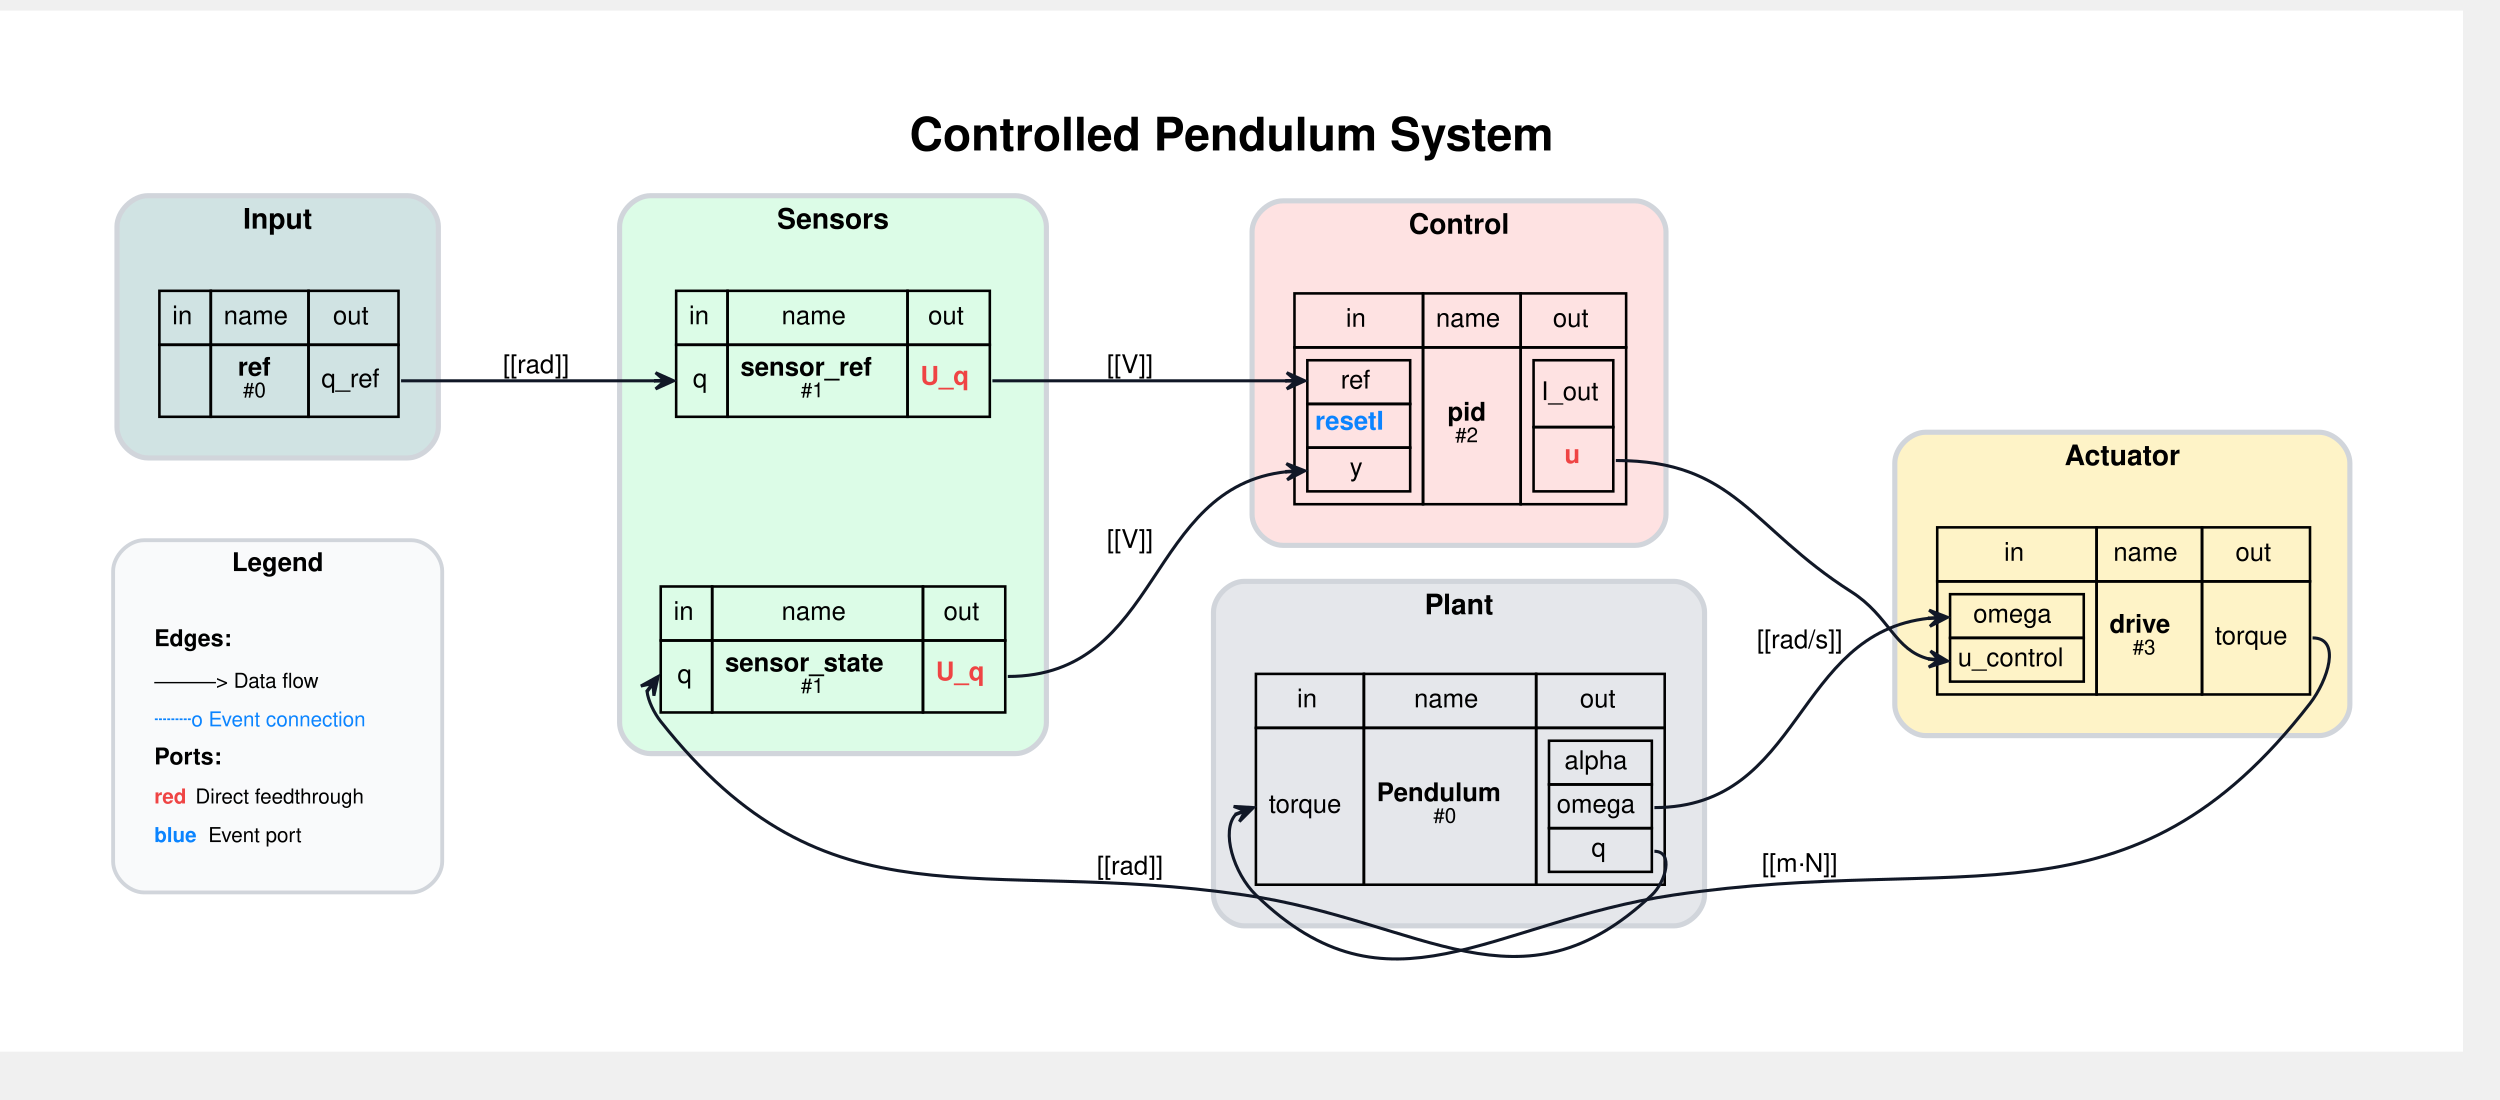
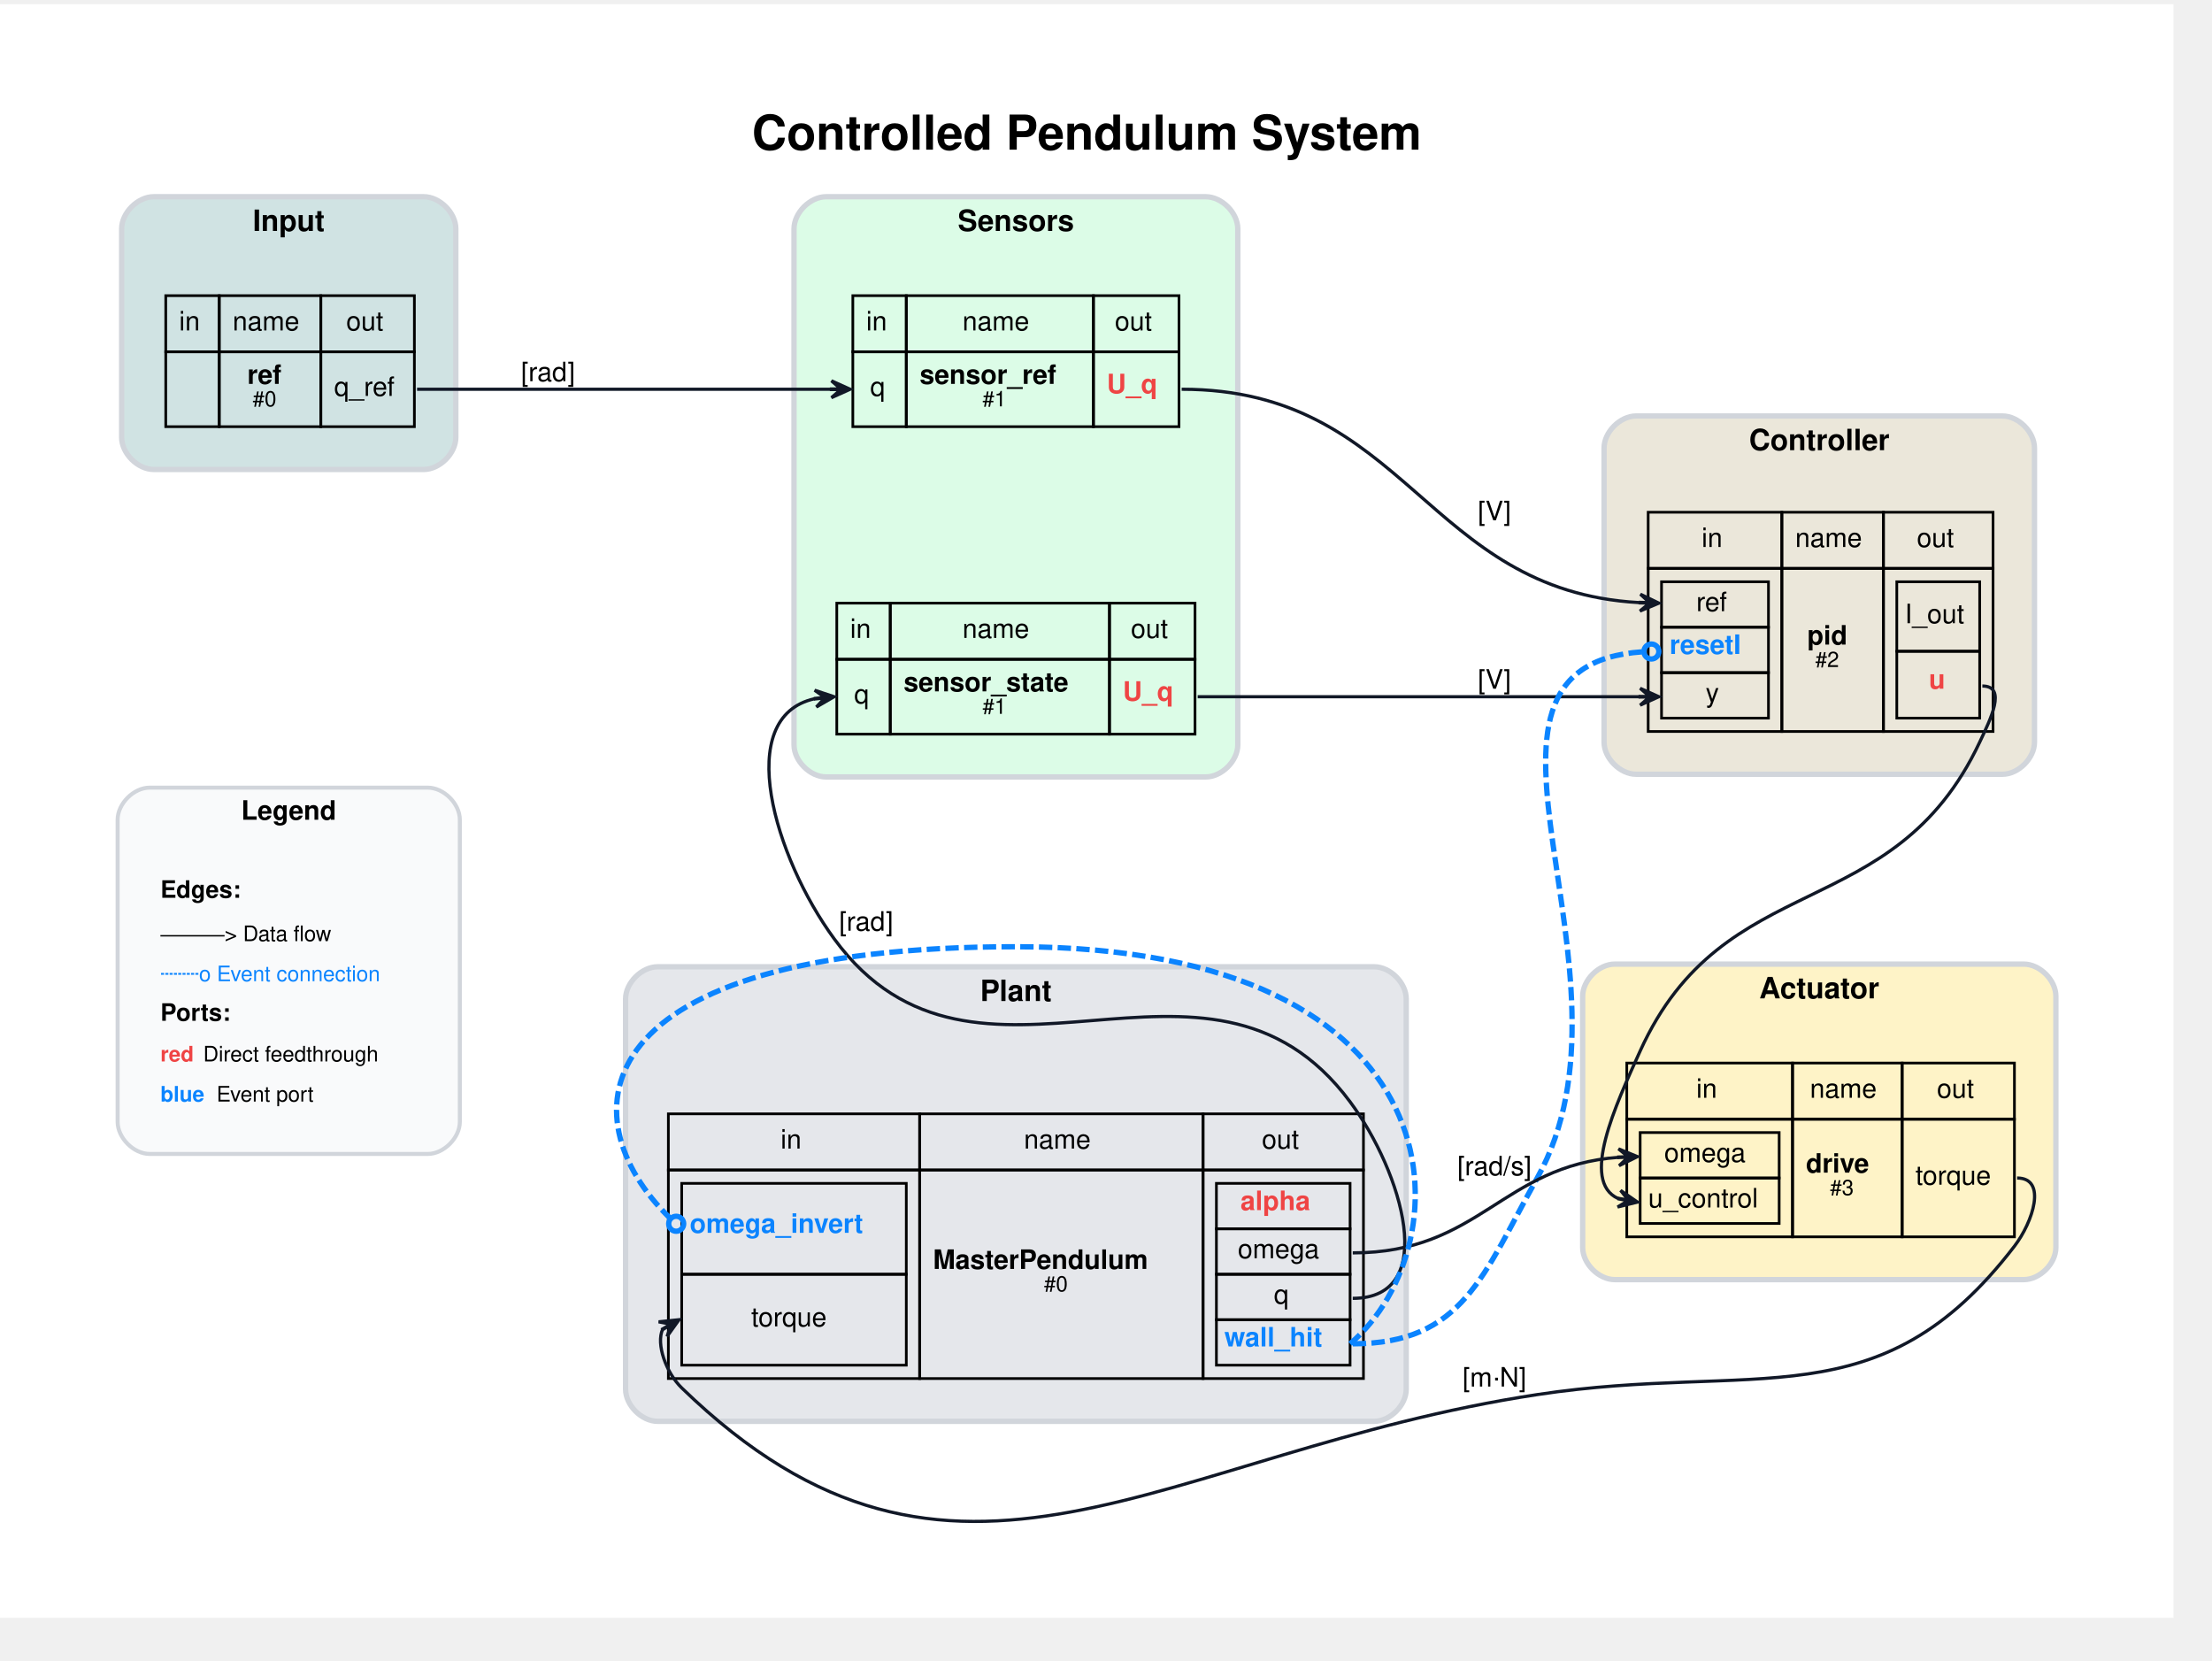
- <svg xmlns="http://www.w3.org/2000/svg" width="987pt" height="434pt" viewBox="14.40 14.40 972.40 419.34">
-   <g id="graph0" class="graph" transform="scale(1 1) rotate(0) translate(50.4 383.34)">
-     <polygon fill="white" stroke="transparent" points="-36,36 -36,-368.94 922,-368.94 922,36 -36,36" />
-     <text text-anchor="middle" x="443" y="-314.54" font-family="Helvetica,sans-Serif" font-weight="bold" font-size="18.00">Controlled Pendulum System</text>
+ <svg xmlns="http://www.w3.org/2000/svg" width="842pt" height="632pt" viewBox="14.40 14.40 827.40 617.89">
+   <g id="graph0" class="graph" transform="scale(1 1) rotate(0) translate(50.4 581.89)">
+     <polygon fill="white" stroke="transparent" points="-36,36 -36,-567.49 777,-567.49 777,36 -36,36" />
+     <text text-anchor="middle" x="370.5" y="-513.09" font-family="Helvetica,sans-Serif" font-weight="bold" font-size="18.00">Controlled Pendulum System</text>
    <g id="clust1" class="cluster">
-       <path fill="#f9fafb" stroke="#d1d5db" stroke-width="1.5" d="M20,-25.94C20,-25.94 124,-25.94 124,-25.94 130,-25.94 136,-31.94 136,-37.94 136,-37.94 136,-150.94 136,-150.94 136,-156.94 130,-162.94 124,-162.94 124,-162.94 20,-162.94 20,-162.94 14,-162.94 8,-156.94 8,-150.94 8,-150.94 8,-37.94 8,-37.94 8,-31.94 14,-25.94 20,-25.94" />
-       <text text-anchor="middle" x="72" y="-150.94" font-family="Helvetica,sans-Serif" font-weight="bold" font-size="10.00">Legend</text>
+       <path fill="#f9fafb" stroke="#d1d5db" stroke-width="1.5" d="M20,-137.49C20,-137.49 124,-137.49 124,-137.49 130,-137.49 136,-143.49 136,-149.49 136,-149.49 136,-262.49 136,-262.49 136,-268.49 130,-274.49 124,-274.49 124,-274.49 20,-274.49 20,-274.49 14,-274.49 8,-268.49 8,-262.49 8,-262.49 8,-149.49 8,-149.49 8,-143.49 14,-137.49 20,-137.49" />
+       <text text-anchor="middle" x="72" y="-262.49" font-family="Helvetica,sans-Serif" font-weight="bold" font-size="10.00">Legend</text>
    </g>
    <g id="clust2" class="cluster">
-       <path fill="#d0e3e3" stroke="#d1d5db" stroke-width="2" d="M21.5,-194.94C21.5,-194.94 122.5,-194.94 122.5,-194.94 128.5,-194.94 134.5,-200.94 134.5,-206.94 134.5,-206.94 134.5,-284.94 134.5,-284.94 134.5,-290.94 128.5,-296.94 122.5,-296.94 122.5,-296.94 21.5,-296.94 21.5,-296.94 15.5,-296.94 9.5,-290.94 9.5,-284.94 9.5,-284.94 9.5,-206.94 9.5,-206.94 9.5,-200.94 15.5,-194.94 21.5,-194.94" />
-       <text text-anchor="middle" x="72" y="-284.14" font-family="Helvetica,sans-Serif" font-weight="bold" font-size="11.00">Input</text>
+       <path fill="#d0e3e3" stroke="#d1d5db" stroke-width="2" d="M21.5,-393.49C21.5,-393.49 122.5,-393.49 122.5,-393.49 128.5,-393.49 134.5,-399.49 134.5,-405.49 134.5,-405.49 134.5,-483.49 134.5,-483.49 134.5,-489.49 128.5,-495.49 122.5,-495.49 122.5,-495.49 21.5,-495.49 21.5,-495.49 15.5,-495.49 9.5,-489.49 9.5,-483.49 9.5,-483.49 9.5,-405.49 9.5,-405.49 9.5,-399.49 15.5,-393.49 21.5,-393.49" />
+       <text text-anchor="middle" x="72" y="-482.69" font-family="Helvetica,sans-Serif" font-weight="bold" font-size="11.00">Input</text>
    </g>
    <g id="clust3" class="cluster">
-       <path fill="#dcfce7" stroke="#d1d5db" stroke-width="2" d="M217,-79.94C217,-79.94 359,-79.94 359,-79.94 365,-79.94 371,-85.94 371,-91.94 371,-91.94 371,-284.94 371,-284.94 371,-290.94 365,-296.94 359,-296.94 359,-296.94 217,-296.94 217,-296.94 211,-296.94 205,-290.94 205,-284.94 205,-284.94 205,-91.94 205,-91.94 205,-85.94 211,-79.94 217,-79.94" />
-       <text text-anchor="middle" x="288" y="-284.14" font-family="Helvetica,sans-Serif" font-weight="bold" font-size="11.00">Sensors</text>
+       <path fill="#dcfce7" stroke="#d1d5db" stroke-width="2" d="M273,-278.49C273,-278.49 415,-278.49 415,-278.49 421,-278.49 427,-284.49 427,-290.49 427,-290.49 427,-483.49 427,-483.49 427,-489.49 421,-495.49 415,-495.49 415,-495.49 273,-495.49 273,-495.49 267,-495.49 261,-489.49 261,-483.49 261,-483.49 261,-290.49 261,-290.49 261,-284.49 267,-278.49 273,-278.49" />
+       <text text-anchor="middle" x="344" y="-482.69" font-family="Helvetica,sans-Serif" font-weight="bold" font-size="11.00">Sensors</text>
    </g>
    <g id="clust4" class="cluster">
-       <path fill="#fee2e2" stroke="#d1d5db" stroke-width="2" d="M463,-160.94C463,-160.94 600,-160.94 600,-160.94 606,-160.94 612,-166.94 612,-172.94 612,-172.94 612,-282.94 612,-282.94 612,-288.94 606,-294.94 600,-294.94 600,-294.94 463,-294.94 463,-294.94 457,-294.94 451,-288.94 451,-282.94 451,-282.94 451,-172.94 451,-172.94 451,-166.94 457,-160.94 463,-160.94" />
-       <text text-anchor="middle" x="531.5" y="-282.14" font-family="Helvetica,sans-Serif" font-weight="bold" font-size="11.00">Control</text>
+       <path fill="#ebe7da" stroke="#d1d5db" stroke-width="2" d="M576,-279.49C576,-279.49 713,-279.49 713,-279.49 719,-279.49 725,-285.49 725,-291.49 725,-291.49 725,-401.49 725,-401.49 725,-407.49 719,-413.49 713,-413.49 713,-413.49 576,-413.49 576,-413.49 570,-413.49 564,-407.49 564,-401.49 564,-401.49 564,-291.49 564,-291.49 564,-285.49 570,-279.49 576,-279.49" />
+       <text text-anchor="middle" x="644.5" y="-400.69" font-family="Helvetica,sans-Serif" font-weight="bold" font-size="11.00">Controller</text>
    </g>
    <g id="clust5" class="cluster">
-       <path fill="#fef3c7" stroke="#d1d5db" stroke-width="2" d="M713,-86.94C713,-86.94 866,-86.94 866,-86.94 872,-86.94 878,-92.94 878,-98.94 878,-98.94 878,-192.94 878,-192.94 878,-198.94 872,-204.94 866,-204.94 866,-204.94 713,-204.94 713,-204.94 707,-204.94 701,-198.94 701,-192.94 701,-192.94 701,-98.94 701,-98.94 701,-92.94 707,-86.94 713,-86.94" />
-       <text text-anchor="middle" x="789.5" y="-192.14" font-family="Helvetica,sans-Serif" font-weight="bold" font-size="11.00">Actuator</text>
+       <path fill="#fef3c7" stroke="#d1d5db" stroke-width="2" d="M568,-90.49C568,-90.49 721,-90.49 721,-90.49 727,-90.49 733,-96.49 733,-102.49 733,-102.49 733,-196.49 733,-196.49 733,-202.49 727,-208.49 721,-208.49 721,-208.49 568,-208.49 568,-208.49 562,-208.49 556,-202.49 556,-196.49 556,-196.49 556,-102.49 556,-102.49 556,-96.49 562,-90.49 568,-90.49" />
+       <text text-anchor="middle" x="644.5" y="-195.69" font-family="Helvetica,sans-Serif" font-weight="bold" font-size="11.00">Actuator</text>
    </g>
    <g id="clust6" class="cluster">
-       <path fill="#e5e7eb" stroke="#d1d5db" stroke-width="2" d="M448,-12.94C448,-12.94 615,-12.94 615,-12.94 621,-12.94 627,-18.94 627,-24.94 627,-24.94 627,-134.94 627,-134.94 627,-140.94 621,-146.94 615,-146.94 615,-146.94 448,-146.94 448,-146.94 442,-146.94 436,-140.94 436,-134.94 436,-134.94 436,-24.94 436,-24.94 436,-18.94 442,-12.94 448,-12.94" />
-       <text text-anchor="middle" x="531.5" y="-134.14" font-family="Helvetica,sans-Serif" font-weight="bold" font-size="11.00">Plant</text>
+       <path fill="#e5e7eb" stroke="#d1d5db" stroke-width="2" d="M210,-37.49C210,-37.49 478,-37.49 478,-37.49 484,-37.49 490,-43.49 490,-49.49 490,-49.49 490,-195.49 490,-195.49 490,-201.49 484,-207.49 478,-207.49 478,-207.49 210,-207.49 210,-207.49 204,-207.49 198,-201.49 198,-195.49 198,-195.49 198,-49.49 198,-49.49 198,-43.49 204,-37.49 210,-37.49" />
+       <text text-anchor="middle" x="344" y="-194.69" font-family="Helvetica,sans-Serif" font-weight="bold" font-size="11.00">Plant</text>
    </g>
    <g id="node1" class="node">
-       <text text-anchor="start" x="24" y="-121.74" font-family="Helvetica,sans-Serif" font-weight="bold" font-size="9.00">Edges:</text>
-       <text text-anchor="start" x="24" y="-105.54" font-family="Helvetica,sans-Serif" font-size="8.00">───&gt; Data flow</text>
-       <text text-anchor="start" x="24" y="-90.54" font-family="Helvetica,sans-Serif" font-size="8.00" fill="#0b84ff">┄┄┄o Event connection</text>
-       <text text-anchor="start" x="24" y="-75.74" font-family="Helvetica,sans-Serif" font-weight="bold" font-size="9.00">Ports:</text>
-       <text text-anchor="start" x="24" y="-60.54" font-family="Helvetica,sans-Serif" font-weight="bold" font-size="8.00" fill="#ef4444">red</text>
-       <text text-anchor="start" x="40" y="-60.54" font-family="Helvetica,sans-Serif" font-size="8.00"> Direct feedthrough</text>
-       <text text-anchor="start" x="24" y="-45.54" font-family="Helvetica,sans-Serif" font-weight="bold" font-size="8.00" fill="#0b84ff">blue</text>
-       <text text-anchor="start" x="45" y="-45.54" font-family="Helvetica,sans-Serif" font-size="8.00"> Event port</text>
+       <text text-anchor="start" x="24" y="-233.29" font-family="Helvetica,sans-Serif" font-weight="bold" font-size="9.00">Edges:</text>
+       <text text-anchor="start" x="24" y="-217.09" font-family="Helvetica,sans-Serif" font-size="8.00">───&gt; Data flow</text>
+       <text text-anchor="start" x="24" y="-202.09" font-family="Helvetica,sans-Serif" font-size="8.00" fill="#0b84ff">┄┄┄o Event connection</text>
+       <text text-anchor="start" x="24" y="-187.29" font-family="Helvetica,sans-Serif" font-weight="bold" font-size="9.00">Ports:</text>
+       <text text-anchor="start" x="24" y="-172.09" font-family="Helvetica,sans-Serif" font-weight="bold" font-size="8.00" fill="#ef4444">red</text>
+       <text text-anchor="start" x="40" y="-172.09" font-family="Helvetica,sans-Serif" font-size="8.00"> Direct feedthrough</text>
+       <text text-anchor="start" x="24" y="-157.09" font-family="Helvetica,sans-Serif" font-weight="bold" font-size="8.00" fill="#0b84ff">blue</text>
+       <text text-anchor="start" x="45" y="-157.09" font-family="Helvetica,sans-Serif" font-size="8.00"> Event port</text>
    </g>
    <g id="node2" class="node">
-       <polygon fill="none" stroke="black" points="26,-238.94 26,-259.94 46,-259.94 46,-238.94 26,-238.94" />
-       <text text-anchor="start" x="31" y="-246.94" font-family="Helvetica,sans-Serif" font-size="10.00">in</text>
-       <polygon fill="none" stroke="black" points="46,-238.94 46,-259.94 84,-259.94 84,-238.94 46,-238.94" />
-       <text text-anchor="start" x="51" y="-246.94" font-family="Helvetica,sans-Serif" font-size="10.00">name</text>
-       <polygon fill="none" stroke="black" points="84,-238.94 84,-259.94 119,-259.94 119,-238.94 84,-238.94" />
-       <text text-anchor="start" x="93.5" y="-246.94" font-family="Helvetica,sans-Serif" font-size="10.00">out</text>
-       <polygon fill="none" stroke="black" points="26,-210.94 26,-238.94 46,-238.94 46,-210.94 26,-210.94" />
-       <polygon fill="none" stroke="black" points="46,-210.94 46,-238.94 84,-238.94 84,-210.94 46,-210.94" />
-       <text text-anchor="start" x="56.5" y="-226.94" font-family="Helvetica,sans-Serif" font-weight="bold" font-size="10.00">ref</text>
-       <text text-anchor="start" x="58.5" y="-218.54" font-family="Helvetica,sans-Serif" font-size="8.00">#0</text>
-       <polygon fill="none" stroke="black" points="84,-210.94 84,-238.94 119,-238.94 119,-210.94 84,-210.94" />
-       <text text-anchor="start" x="89" y="-222.44" font-family="Helvetica,sans-Serif" font-size="10.00">q_ref</text>
+       <polygon fill="none" stroke="black" points="26,-437.49 26,-458.49 46,-458.49 46,-437.49 26,-437.49" />
+       <text text-anchor="start" x="31" y="-445.49" font-family="Helvetica,sans-Serif" font-size="10.00">in</text>
+       <polygon fill="none" stroke="black" points="46,-437.49 46,-458.49 84,-458.49 84,-437.49 46,-437.49" />
+       <text text-anchor="start" x="51" y="-445.49" font-family="Helvetica,sans-Serif" font-size="10.00">name</text>
+       <polygon fill="none" stroke="black" points="84,-437.49 84,-458.49 119,-458.49 119,-437.49 84,-437.49" />
+       <text text-anchor="start" x="93.5" y="-445.49" font-family="Helvetica,sans-Serif" font-size="10.00">out</text>
+       <polygon fill="none" stroke="black" points="26,-409.49 26,-437.49 46,-437.49 46,-409.49 26,-409.49" />
+       <polygon fill="none" stroke="black" points="46,-409.49 46,-437.49 84,-437.49 84,-409.49 46,-409.49" />
+       <text text-anchor="start" x="56.5" y="-425.49" font-family="Helvetica,sans-Serif" font-weight="bold" font-size="10.00">ref</text>
+       <text text-anchor="start" x="58.5" y="-417.09" font-family="Helvetica,sans-Serif" font-size="8.00">#0</text>
+       <polygon fill="none" stroke="black" points="84,-409.49 84,-437.49 119,-437.49 119,-409.49 84,-409.49" />
+       <text text-anchor="start" x="89" y="-420.99" font-family="Helvetica,sans-Serif" font-size="10.00">q_ref</text>
    </g>
    <g id="node3" class="node">
-       <polygon fill="none" stroke="black" points="227,-238.94 227,-259.94 247,-259.94 247,-238.94 227,-238.94" />
-       <text text-anchor="start" x="232" y="-246.94" font-family="Helvetica,sans-Serif" font-size="10.00">in</text>
-       <polygon fill="none" stroke="black" points="247,-238.94 247,-259.94 317,-259.94 317,-238.94 247,-238.94" />
-       <text text-anchor="start" x="268" y="-246.94" font-family="Helvetica,sans-Serif" font-size="10.00">name</text>
-       <polygon fill="none" stroke="black" points="317,-238.94 317,-259.94 349,-259.94 349,-238.94 317,-238.94" />
-       <text text-anchor="start" x="325" y="-246.94" font-family="Helvetica,sans-Serif" font-size="10.00">out</text>
-       <polygon fill="none" stroke="black" points="227,-210.94 227,-238.94 247,-238.94 247,-210.94 227,-210.94" />
-       <text text-anchor="start" x="233.5" y="-222.44" font-family="Helvetica,sans-Serif" font-size="10.00">q</text>
-       <polygon fill="none" stroke="black" points="247,-210.94 247,-238.94 317,-238.94 317,-210.94 247,-210.94" />
-       <text text-anchor="start" x="252" y="-226.94" font-family="Helvetica,sans-Serif" font-weight="bold" font-size="10.00">sensor_ref</text>
-       <text text-anchor="start" x="275.5" y="-218.54" font-family="Helvetica,sans-Serif" font-size="8.00">#1</text>
-       <polygon fill="none" stroke="black" points="317,-210.94 317,-238.94 349,-238.94 349,-210.94 317,-210.94" />
-       <text text-anchor="start" x="322" y="-223.44" font-family="Helvetica,sans-Serif" font-weight="bold" font-size="10.00" fill="#ef4444">U_q</text>
+       <polygon fill="none" stroke="black" points="283,-437.49 283,-458.49 303,-458.49 303,-437.49 283,-437.49" />
+       <text text-anchor="start" x="288" y="-445.49" font-family="Helvetica,sans-Serif" font-size="10.00">in</text>
+       <polygon fill="none" stroke="black" points="303,-437.49 303,-458.49 373,-458.49 373,-437.49 303,-437.49" />
+       <text text-anchor="start" x="324" y="-445.49" font-family="Helvetica,sans-Serif" font-size="10.00">name</text>
+       <polygon fill="none" stroke="black" points="373,-437.49 373,-458.49 405,-458.49 405,-437.49 373,-437.49" />
+       <text text-anchor="start" x="381" y="-445.49" font-family="Helvetica,sans-Serif" font-size="10.00">out</text>
+       <polygon fill="none" stroke="black" points="283,-409.49 283,-437.49 303,-437.49 303,-409.49 283,-409.49" />
+       <text text-anchor="start" x="289.5" y="-420.99" font-family="Helvetica,sans-Serif" font-size="10.00">q</text>
+       <polygon fill="none" stroke="black" points="303,-409.49 303,-437.49 373,-437.49 373,-409.49 303,-409.49" />
+       <text text-anchor="start" x="308" y="-425.49" font-family="Helvetica,sans-Serif" font-weight="bold" font-size="10.00">sensor_ref</text>
+       <text text-anchor="start" x="331.5" y="-417.09" font-family="Helvetica,sans-Serif" font-size="8.00">#1</text>
+       <polygon fill="none" stroke="black" points="373,-409.49 373,-437.49 405,-437.49 405,-409.49 373,-409.49" />
+       <text text-anchor="start" x="378" y="-421.99" font-family="Helvetica,sans-Serif" font-weight="bold" font-size="10.00" fill="#ef4444">U_q</text>
    </g>
    <g id="edge1" class="edge">
-       <path fill="none" stroke="#111827" stroke-width="1.2" d="M120,-224.94C164.63,-224.94 177.55,-224.94 218.83,-224.94" />
-       <polygon fill="#111827" stroke="#111827" stroke-width="1.2" points="226,-224.94 219,-228.09 222.5,-225.04 219,-225.04 219,-224.94 219,-224.84 222.5,-224.84 219,-221.79 226,-224.94 226,-224.94" />
-       <text text-anchor="middle" x="172.5" y="-227.94" font-family="Helvetica,sans-Serif" font-size="10.00">[[rad]]</text>
+       <path fill="none" stroke="#111827" stroke-width="1.2" d="M120,-423.49C189.47,-423.49 208.67,-423.49 274.6,-423.49" />
+       <polygon fill="#111827" stroke="#111827" stroke-width="1.2" points="282,-423.49 275,-426.64 278.5,-423.59 275,-423.59 275,-423.49 275,-423.39 278.5,-423.39 275,-420.34 282,-423.49 282,-423.49" />
+       <text text-anchor="middle" x="169" y="-426.49" font-family="Helvetica,sans-Serif" font-size="10.00">[rad]</text>
    </g>
    <g id="node5" class="node">
-       <polygon fill="none" stroke="black" points="467.5,-237.94 467.5,-258.94 517.5,-258.94 517.5,-237.94 467.5,-237.94" />
-       <text text-anchor="start" x="487.5" y="-245.94" font-family="Helvetica,sans-Serif" font-size="10.00">in</text>
-       <polygon fill="none" stroke="black" points="517.5,-237.94 517.5,-258.94 555.5,-258.94 555.5,-237.94 517.5,-237.94" />
-       <text text-anchor="start" x="522.5" y="-245.94" font-family="Helvetica,sans-Serif" font-size="10.00">name</text>
-       <polygon fill="none" stroke="black" points="555.5,-237.94 555.5,-258.94 596.5,-258.94 596.5,-237.94 555.5,-237.94" />
-       <text text-anchor="start" x="568" y="-245.94" font-family="Helvetica,sans-Serif" font-size="10.00">out</text>
-       <polygon fill="none" stroke="black" points="467.5,-176.94 467.5,-237.94 517.5,-237.94 517.5,-176.94 467.5,-176.94" />
-       <polygon fill="none" stroke="black" points="472.5,-215.94 472.5,-232.94 512.5,-232.94 512.5,-215.94 472.5,-215.94" />
-       <text text-anchor="start" x="485.5" y="-221.94" font-family="Helvetica,sans-Serif" font-size="10.00">ref</text>
-       <polygon fill="none" stroke="black" points="472.5,-198.94 472.5,-215.94 512.5,-215.94 512.5,-198.94 472.5,-198.94" />
-       <text text-anchor="start" x="475.5" y="-205.94" font-family="Helvetica,sans-Serif" font-weight="bold" font-size="10.00" fill="#0b84ff">resetI</text>
-       <polygon fill="none" stroke="black" points="472.5,-181.94 472.5,-198.94 512.5,-198.94 512.5,-181.94 472.5,-181.94" />
-       <text text-anchor="start" x="489" y="-187.94" font-family="Helvetica,sans-Serif" font-size="10.00">y</text>
-       <polygon fill="none" stroke="black" points="517.5,-176.94 517.5,-237.94 555.5,-237.94 555.5,-176.94 517.5,-176.94" />
-       <text text-anchor="start" x="527" y="-209.44" font-family="Helvetica,sans-Serif" font-weight="bold" font-size="10.00">pid</text>
-       <text text-anchor="start" x="530" y="-201.04" font-family="Helvetica,sans-Serif" font-size="8.00">#2</text>
-       <polygon fill="none" stroke="black" points="555.5,-176.94 555.5,-237.94 596.5,-237.94 596.5,-176.94 555.5,-176.94" />
-       <polygon fill="none" stroke="black" points="560.5,-206.94 560.5,-232.94 591.5,-232.94 591.5,-206.94 560.5,-206.94" />
-       <text text-anchor="start" x="563.5" y="-217.44" font-family="Helvetica,sans-Serif" font-size="10.00">I_out</text>
-       <polygon fill="none" stroke="black" points="560.5,-181.94 560.5,-206.94 591.5,-206.94 591.5,-181.94 560.5,-181.94" />
-       <text text-anchor="start" x="572.5" y="-192.94" font-family="Helvetica,sans-Serif" font-weight="bold" font-size="10.00" fill="#ef4444">u</text>
+       <polygon fill="none" stroke="black" points="580.5,-356.49 580.5,-377.49 630.5,-377.49 630.5,-356.49 580.5,-356.49" />
+       <text text-anchor="start" x="600.5" y="-364.49" font-family="Helvetica,sans-Serif" font-size="10.00">in</text>
+       <polygon fill="none" stroke="black" points="630.5,-356.49 630.5,-377.49 668.5,-377.49 668.5,-356.49 630.5,-356.49" />
+       <text text-anchor="start" x="635.5" y="-364.49" font-family="Helvetica,sans-Serif" font-size="10.00">name</text>
+       <polygon fill="none" stroke="black" points="668.5,-356.49 668.5,-377.49 709.5,-377.49 709.5,-356.49 668.5,-356.49" />
+       <text text-anchor="start" x="681" y="-364.49" font-family="Helvetica,sans-Serif" font-size="10.00">out</text>
+       <polygon fill="none" stroke="black" points="580.5,-295.49 580.5,-356.49 630.5,-356.49 630.5,-295.49 580.5,-295.49" />
+       <polygon fill="none" stroke="black" points="585.5,-334.49 585.5,-351.49 625.5,-351.49 625.5,-334.49 585.5,-334.49" />
+       <text text-anchor="start" x="598.5" y="-340.49" font-family="Helvetica,sans-Serif" font-size="10.00">ref</text>
+       <polygon fill="none" stroke="black" points="585.5,-317.49 585.5,-334.49 625.5,-334.49 625.5,-317.49 585.5,-317.49" />
+       <text text-anchor="start" x="588.5" y="-324.49" font-family="Helvetica,sans-Serif" font-weight="bold" font-size="10.00" fill="#0b84ff">resetI</text>
+       <polygon fill="none" stroke="black" points="585.5,-300.49 585.5,-317.49 625.5,-317.49 625.5,-300.49 585.5,-300.49" />
+       <text text-anchor="start" x="602" y="-306.49" font-family="Helvetica,sans-Serif" font-size="10.00">y</text>
+       <polygon fill="none" stroke="black" points="630.5,-295.49 630.5,-356.49 668.5,-356.49 668.5,-295.49 630.5,-295.49" />
+       <text text-anchor="start" x="640" y="-327.99" font-family="Helvetica,sans-Serif" font-weight="bold" font-size="10.00">pid</text>
+       <text text-anchor="start" x="643" y="-319.59" font-family="Helvetica,sans-Serif" font-size="8.00">#2</text>
+       <polygon fill="none" stroke="black" points="668.5,-295.49 668.5,-356.49 709.5,-356.49 709.5,-295.49 668.5,-295.49" />
+       <polygon fill="none" stroke="black" points="673.5,-325.49 673.5,-351.49 704.5,-351.49 704.5,-325.49 673.5,-325.49" />
+       <text text-anchor="start" x="676.5" y="-335.99" font-family="Helvetica,sans-Serif" font-size="10.00">I_out</text>
+       <polygon fill="none" stroke="black" points="673.5,-300.49 673.5,-325.49 704.5,-325.49 704.5,-300.49 673.5,-300.49" />
+       <text text-anchor="start" x="685.5" y="-311.49" font-family="Helvetica,sans-Serif" font-weight="bold" font-size="10.00" fill="#ef4444">u</text>
    </g>
    <g id="edge3" class="edge">
-       <path fill="none" stroke="#111827" stroke-width="1.2" d="M350,-224.94C401.57,-224.94 416.21,-224.94 464.46,-224.94" />
-       <polygon fill="#111827" stroke="#111827" stroke-width="1.2" points="471.5,-224.94 464.5,-228.09 468,-225.04 464.5,-225.04 464.5,-224.94 464.5,-224.84 468,-224.84 464.5,-221.79 471.5,-224.94 471.5,-224.94" />
-       <text text-anchor="middle" x="403.5" y="-227.94" font-family="Helvetica,sans-Serif" font-size="10.00">[[V]]</text>
+       <path fill="none" stroke="#111827" stroke-width="1.2" d="M406,-423.49C490.39,-423.49 497.22,-348.11 577.07,-343.7" />
+       <polygon fill="#111827" stroke="#111827" stroke-width="1.2" points="584.5,-343.49 577.59,-346.83 581,-343.69 577.51,-343.78 577.5,-343.68 577.5,-343.58 581,-343.49 577.42,-340.53 584.5,-343.49 584.5,-343.49" />
+       <text text-anchor="middle" x="523" y="-374.49" font-family="Helvetica,sans-Serif" font-size="10.00">[V]</text>
    </g>
    <g id="node4" class="node">
-       <polygon fill="none" stroke="black" points="221,-123.94 221,-144.94 241,-144.94 241,-123.94 221,-123.94" />
-       <text text-anchor="start" x="226" y="-131.94" font-family="Helvetica,sans-Serif" font-size="10.00">in</text>
-       <polygon fill="none" stroke="black" points="241,-123.94 241,-144.94 323,-144.94 323,-123.94 241,-123.94" />
-       <text text-anchor="start" x="268" y="-131.94" font-family="Helvetica,sans-Serif" font-size="10.00">name</text>
-       <polygon fill="none" stroke="black" points="323,-123.94 323,-144.94 355,-144.94 355,-123.94 323,-123.94" />
-       <text text-anchor="start" x="331" y="-131.94" font-family="Helvetica,sans-Serif" font-size="10.00">out</text>
-       <polygon fill="none" stroke="black" points="221,-95.94 221,-123.94 241,-123.94 241,-95.94 221,-95.94" />
-       <text text-anchor="start" x="227.5" y="-107.44" font-family="Helvetica,sans-Serif" font-size="10.00">q</text>
-       <polygon fill="none" stroke="black" points="241,-95.94 241,-123.94 323,-123.94 323,-95.94 241,-95.94" />
-       <text text-anchor="start" x="246" y="-111.94" font-family="Helvetica,sans-Serif" font-weight="bold" font-size="10.00">sensor_state</text>
-       <text text-anchor="start" x="275.5" y="-103.54" font-family="Helvetica,sans-Serif" font-size="8.00">#1</text>
-       <polygon fill="none" stroke="black" points="323,-95.94 323,-123.94 355,-123.94 355,-95.94 323,-95.94" />
-       <text text-anchor="start" x="328" y="-108.44" font-family="Helvetica,sans-Serif" font-weight="bold" font-size="10.00" fill="#ef4444">U_q</text>
+       <polygon fill="none" stroke="black" points="277,-322.49 277,-343.49 297,-343.49 297,-322.49 277,-322.49" />
+       <text text-anchor="start" x="282" y="-330.49" font-family="Helvetica,sans-Serif" font-size="10.00">in</text>
+       <polygon fill="none" stroke="black" points="297,-322.49 297,-343.49 379,-343.49 379,-322.49 297,-322.49" />
+       <text text-anchor="start" x="324" y="-330.49" font-family="Helvetica,sans-Serif" font-size="10.00">name</text>
+       <polygon fill="none" stroke="black" points="379,-322.49 379,-343.49 411,-343.49 411,-322.49 379,-322.49" />
+       <text text-anchor="start" x="387" y="-330.49" font-family="Helvetica,sans-Serif" font-size="10.00">out</text>
+       <polygon fill="none" stroke="black" points="277,-294.49 277,-322.49 297,-322.49 297,-294.49 277,-294.49" />
+       <text text-anchor="start" x="283.5" y="-305.99" font-family="Helvetica,sans-Serif" font-size="10.00">q</text>
+       <polygon fill="none" stroke="black" points="297,-294.49 297,-322.49 379,-322.49 379,-294.49 297,-294.49" />
+       <text text-anchor="start" x="302" y="-310.49" font-family="Helvetica,sans-Serif" font-weight="bold" font-size="10.00">sensor_state</text>
+       <text text-anchor="start" x="331.5" y="-302.09" font-family="Helvetica,sans-Serif" font-size="8.00">#1</text>
+       <polygon fill="none" stroke="black" points="379,-294.49 379,-322.49 411,-322.49 411,-294.49 379,-294.49" />
+       <text text-anchor="start" x="384" y="-306.99" font-family="Helvetica,sans-Serif" font-weight="bold" font-size="10.00" fill="#ef4444">U_q</text>
    </g>
    <g id="edge4" class="edge">
-       <path fill="none" stroke="#111827" stroke-width="1.2" d="M356,-109.94C416.01,-109.94 409.68,-183.82 464.5,-189.59" />
-       <polygon fill="#111827" stroke="#111827" stroke-width="1.2" points="471.5,-189.94 464.35,-192.73 468,-189.87 464.5,-189.69 464.51,-189.59 464.51,-189.49 468.01,-189.67 464.67,-186.44 471.5,-189.94 471.5,-189.94" />
-       <text text-anchor="middle" x="403.5" y="-159.94" font-family="Helvetica,sans-Serif" font-size="10.00">[[V]]</text>
+       <path fill="none" stroke="#111827" stroke-width="1.2" d="M412,-308.49C486.27,-308.49 506.58,-308.49 577.48,-308.49" />
+       <polygon fill="#111827" stroke="#111827" stroke-width="1.2" points="584.5,-308.49 577.5,-311.64 581,-308.59 577.5,-308.59 577.5,-308.49 577.5,-308.39 581,-308.39 577.5,-305.34 584.5,-308.49 584.5,-308.49" />
+       <text text-anchor="middle" x="523" y="-311.49" font-family="Helvetica,sans-Serif" font-size="10.00">[V]</text>
    </g>
    <g id="node6" class="node">
-       <polygon fill="none" stroke="black" points="717.5,-146.94 717.5,-167.94 779.5,-167.94 779.5,-146.94 717.5,-146.94" />
-       <text text-anchor="start" x="743.5" y="-154.94" font-family="Helvetica,sans-Serif" font-size="10.00">in</text>
-       <polygon fill="none" stroke="black" points="779.5,-146.94 779.5,-167.94 820.5,-167.94 820.5,-146.94 779.5,-146.94" />
-       <text text-anchor="start" x="786" y="-154.94" font-family="Helvetica,sans-Serif" font-size="10.00">name</text>
-       <polygon fill="none" stroke="black" points="820.5,-146.94 820.5,-167.94 862.5,-167.94 862.5,-146.94 820.5,-146.94" />
-       <text text-anchor="start" x="833.5" y="-154.94" font-family="Helvetica,sans-Serif" font-size="10.00">out</text>
-       <polygon fill="none" stroke="black" points="717.5,-102.94 717.5,-146.94 779.5,-146.94 779.5,-102.94 717.5,-102.94" />
-       <polygon fill="none" stroke="black" points="722.5,-124.94 722.5,-141.94 774.5,-141.94 774.5,-124.94 722.5,-124.94" />
-       <text text-anchor="start" x="731.5" y="-130.94" font-family="Helvetica,sans-Serif" font-size="10.00">omega</text>
-       <polygon fill="none" stroke="black" points="722.5,-107.94 722.5,-124.94 774.5,-124.94 774.5,-107.94 722.5,-107.94" />
-       <text text-anchor="start" x="725.5" y="-113.94" font-family="Helvetica,sans-Serif" font-size="10.00">u_control</text>
-       <polygon fill="none" stroke="black" points="779.5,-102.94 779.5,-146.94 820.5,-146.94 820.5,-102.94 779.5,-102.94" />
-       <text text-anchor="start" x="784.5" y="-126.94" font-family="Helvetica,sans-Serif" font-weight="bold" font-size="10.00">drive</text>
-       <text text-anchor="start" x="793.5" y="-118.54" font-family="Helvetica,sans-Serif" font-size="8.00">#3</text>
-       <polygon fill="none" stroke="black" points="820.5,-102.94 820.5,-146.94 862.5,-146.94 862.5,-102.94 820.5,-102.94" />
-       <text text-anchor="start" x="825.5" y="-122.44" font-family="Helvetica,sans-Serif" font-size="10.00">torque</text>
+       <polygon fill="none" stroke="black" points="572.5,-150.49 572.5,-171.49 634.5,-171.49 634.5,-150.49 572.5,-150.49" />
+       <text text-anchor="start" x="598.5" y="-158.49" font-family="Helvetica,sans-Serif" font-size="10.00">in</text>
+       <polygon fill="none" stroke="black" points="634.5,-150.49 634.5,-171.49 675.5,-171.49 675.5,-150.49 634.5,-150.49" />
+       <text text-anchor="start" x="641" y="-158.49" font-family="Helvetica,sans-Serif" font-size="10.00">name</text>
+       <polygon fill="none" stroke="black" points="675.5,-150.49 675.5,-171.49 717.5,-171.49 717.5,-150.49 675.5,-150.49" />
+       <text text-anchor="start" x="688.5" y="-158.49" font-family="Helvetica,sans-Serif" font-size="10.00">out</text>
+       <polygon fill="none" stroke="black" points="572.5,-106.49 572.5,-150.49 634.5,-150.49 634.5,-106.49 572.5,-106.49" />
+       <polygon fill="none" stroke="black" points="577.5,-128.49 577.5,-145.49 629.5,-145.49 629.5,-128.49 577.5,-128.49" />
+       <text text-anchor="start" x="586.5" y="-134.49" font-family="Helvetica,sans-Serif" font-size="10.00">omega</text>
+       <polygon fill="none" stroke="black" points="577.5,-111.49 577.5,-128.49 629.5,-128.49 629.5,-111.49 577.5,-111.49" />
+       <text text-anchor="start" x="580.5" y="-117.49" font-family="Helvetica,sans-Serif" font-size="10.00">u_control</text>
+       <polygon fill="none" stroke="black" points="634.5,-106.49 634.5,-150.49 675.5,-150.49 675.5,-106.49 634.5,-106.49" />
+       <text text-anchor="start" x="639.5" y="-130.49" font-family="Helvetica,sans-Serif" font-weight="bold" font-size="10.00">drive</text>
+       <text text-anchor="start" x="648.5" y="-122.09" font-family="Helvetica,sans-Serif" font-size="8.00">#3</text>
+       <polygon fill="none" stroke="black" points="675.5,-106.49 675.5,-150.49 717.5,-150.49 717.5,-106.49 675.5,-106.49" />
+       <text text-anchor="start" x="680.5" y="-125.99" font-family="Helvetica,sans-Serif" font-size="10.00">torque</text>
    </g>
    <g id="edge5" class="edge">
-       <path fill="none" stroke="#111827" stroke-width="1.2" d="M592.5,-193.94C639.06,-193.94 644.71,-167.92 684,-142.94 699.03,-133.39 700.75,-120.1 714.33,-116.74" />
-       <polygon fill="#111827" stroke="#111827" stroke-width="1.2" points="721.5,-115.94 714.89,-119.85 718.03,-116.43 714.55,-116.82 714.54,-116.72 714.53,-116.62 718.01,-116.23 714.19,-113.59 721.5,-115.94 721.5,-115.94" />
+       <path fill="none" stroke="#111827" stroke-width="1.2" d="M569.28,-120.81C555,-127.23 568.35,-155.8 577.5,-175.99 608.98,-245.49 671.99,-222.47 704.5,-291.49 708.48,-299.95 714.84,-312.49 705.5,-312.49" />
+       <polygon fill="#111827" stroke="#111827" stroke-width="1.2" points="576.5,-119.49 570.18,-123.85 573.07,-120.22 569.63,-120.85 569.61,-120.75 569.6,-120.65 573.04,-120.02 569.05,-117.65 576.5,-119.49 576.5,-119.49" />
    </g>
    <g id="node7" class="node">
-       <polygon fill="none" stroke="black" points="452.5,-89.94 452.5,-110.94 494.5,-110.94 494.5,-89.94 452.5,-89.94" />
-       <text text-anchor="start" x="468.5" y="-97.94" font-family="Helvetica,sans-Serif" font-size="10.00">in</text>
-       <polygon fill="none" stroke="black" points="494.5,-89.94 494.5,-110.94 561.5,-110.94 561.5,-89.94 494.5,-89.94" />
-       <text text-anchor="start" x="514" y="-97.94" font-family="Helvetica,sans-Serif" font-size="10.00">name</text>
-       <polygon fill="none" stroke="black" points="561.5,-89.94 561.5,-110.94 611.5,-110.94 611.5,-89.94 561.5,-89.94" />
-       <text text-anchor="start" x="578.5" y="-97.94" font-family="Helvetica,sans-Serif" font-size="10.00">out</text>
-       <polygon fill="none" stroke="black" points="452.5,-28.94 452.5,-89.94 494.5,-89.94 494.5,-28.94 452.5,-28.94" />
-       <text text-anchor="start" x="457.5" y="-56.94" font-family="Helvetica,sans-Serif" font-size="10.00">torque</text>
-       <polygon fill="none" stroke="black" points="494.5,-28.94 494.5,-89.94 561.5,-89.94 561.5,-28.94 494.5,-28.94" />
-       <text text-anchor="start" x="499.5" y="-61.44" font-family="Helvetica,sans-Serif" font-weight="bold" font-size="10.00">Pendulum</text>
-       <text text-anchor="start" x="521.5" y="-53.04" font-family="Helvetica,sans-Serif" font-size="8.00">#0</text>
-       <polygon fill="none" stroke="black" points="561.5,-28.94 561.5,-89.94 611.5,-89.94 611.5,-28.94 561.5,-28.94" />
-       <polygon fill="none" stroke="black" points="566.5,-67.94 566.5,-84.94 606.5,-84.94 606.5,-67.94 566.5,-67.94" />
-       <text text-anchor="start" x="572.5" y="-73.94" font-family="Helvetica,sans-Serif" font-size="10.00">alpha</text>
-       <polygon fill="none" stroke="black" points="566.5,-50.94 566.5,-67.94 606.5,-67.94 606.5,-50.94 566.5,-50.94" />
-       <text text-anchor="start" x="569.5" y="-56.94" font-family="Helvetica,sans-Serif" font-size="10.00">omega</text>
-       <polygon fill="none" stroke="black" points="566.5,-33.94 566.5,-50.94 606.5,-50.94 606.5,-33.94 566.5,-33.94" />
-       <text text-anchor="start" x="583" y="-39.94" font-family="Helvetica,sans-Serif" font-size="10.00">q</text>
+       <polygon fill="none" stroke="black" points="214,-131.49 214,-152.49 308,-152.49 308,-131.49 214,-131.49" />
+       <text text-anchor="start" x="256" y="-139.49" font-family="Helvetica,sans-Serif" font-size="10.00">in</text>
+       <polygon fill="none" stroke="black" points="308,-131.49 308,-152.49 414,-152.49 414,-131.49 308,-131.49" />
+       <text text-anchor="start" x="347" y="-139.49" font-family="Helvetica,sans-Serif" font-size="10.00">name</text>
+       <polygon fill="none" stroke="black" points="414,-131.49 414,-152.49 474,-152.49 474,-131.49 414,-131.49" />
+       <text text-anchor="start" x="436" y="-139.49" font-family="Helvetica,sans-Serif" font-size="10.00">out</text>
+       <polygon fill="none" stroke="black" points="214,-53.49 214,-131.49 308,-131.49 308,-53.49 214,-53.49" />
+       <polygon fill="none" stroke="black" points="219,-92.49 219,-126.49 303,-126.49 303,-92.49 219,-92.49" />
+       <text text-anchor="start" x="222" y="-107.99" font-family="Helvetica,sans-Serif" font-weight="bold" font-size="10.00" fill="#0b84ff">omega_invert</text>
+       <polygon fill="none" stroke="black" points="219,-58.49 219,-92.49 303,-92.49 303,-58.49 219,-58.49" />
+       <text text-anchor="start" x="245" y="-72.99" font-family="Helvetica,sans-Serif" font-size="10.00">torque</text>
+       <polygon fill="none" stroke="black" points="308,-53.49 308,-131.49 414,-131.49 414,-53.49 308,-53.49" />
+       <text text-anchor="start" x="313" y="-94.49" font-family="Helvetica,sans-Serif" font-weight="bold" font-size="10.00">MasterPendulum</text>
+       <text text-anchor="start" x="354.5" y="-86.09" font-family="Helvetica,sans-Serif" font-size="8.00">#0</text>
+       <polygon fill="none" stroke="black" points="414,-53.49 414,-131.49 474,-131.49 474,-53.49 414,-53.49" />
+       <polygon fill="none" stroke="black" points="419,-109.49 419,-126.49 469,-126.49 469,-109.49 419,-109.49" />
+       <text text-anchor="start" x="428" y="-116.49" font-family="Helvetica,sans-Serif" font-weight="bold" font-size="10.00" fill="#ef4444">alpha</text>
+       <polygon fill="none" stroke="black" points="419,-92.49 419,-109.49 469,-109.49 469,-92.49 419,-92.49" />
+       <text text-anchor="start" x="427" y="-98.49" font-family="Helvetica,sans-Serif" font-size="10.00">omega</text>
+       <polygon fill="none" stroke="black" points="419,-75.49 419,-92.49 469,-92.49 469,-75.49 419,-75.49" />
+       <text text-anchor="start" x="440.5" y="-81.49" font-family="Helvetica,sans-Serif" font-size="10.00">q</text>
+       <polygon fill="none" stroke="black" points="419,-58.49 419,-75.49 469,-75.49 469,-58.49 419,-58.49" />
+       <text text-anchor="start" x="422" y="-65.49" font-family="Helvetica,sans-Serif" font-weight="bold" font-size="10.00" fill="#0b84ff">wall_hit</text>
    </g>
    <g id="edge6" class="edge">
-       <path fill="none" stroke="#111827" stroke-width="1.2" d="M863.5,-124.94C874.84,-124.94 869.44,-108.41 862.5,-99.44 792.18,-8.61 728.65,-41.68 615,-24.94 543.55,-14.42 504.31,25.37 452.5,-24.94 443.86,-33.34 438.75,-49.94 444.69,-56.34" />
-       <polygon fill="#111827" stroke="#111827" stroke-width="1.2" points="451.5,-58.94 443.84,-59.39 448.19,-57.79 444.92,-56.54 444.96,-56.45 445,-56.35 448.27,-57.6 446.08,-53.51 451.5,-58.94 451.5,-58.94" />
-       <text text-anchor="middle" x="664" y="-33.94" font-family="Helvetica,sans-Serif" font-size="10.00">[[m·N]]</text>
+       <path fill="none" stroke="#111827" stroke-width="1.2" d="M718.5,-128.49C729.84,-128.49 724.4,-111.99 717.5,-102.99 666.94,-37.07 621.14,-59.97 539,-47.49 398.39,-26.14 321.09,49.03 219,-49.99 213.15,-55.67 209.33,-66.36 211.86,-71.92" />
+       <polygon fill="#111827" stroke="#111827" stroke-width="1.2" points="218,-75.49 210.37,-74.7 214.92,-73.82 211.9,-72.06 211.95,-71.97 212,-71.89 215.02,-73.65 213.53,-69.25 218,-75.49 218,-75.49" />
+       <text text-anchor="middle" x="523" y="-50.49" font-family="Helvetica,sans-Serif" font-size="10.00">[m·N]</text>
    </g>
    <g id="edge2" class="edge">
-       <path fill="none" stroke="#111827" stroke-width="1.2" d="M607.5,-41.94C615.07,-41.94 612.01,-30.14 606.5,-24.94 555.25,23.38 517.71,-14.8 448,-24.94 343.84,-40.1 286.31,-9.91 221,-92.44 218.43,-95.69 216.11,-100.43 215.67,-104.15" />
-       <polygon fill="#111827" stroke="#111827" stroke-width="1.2" points="220,-109.94 213.28,-106.22 217.82,-107.2 215.73,-104.4 215.81,-104.34 215.89,-104.28 217.98,-107.08 218.33,-102.45 220,-109.94 220,-109.94" />
-       <text text-anchor="middle" x="403.5" y="-32.94" font-family="Helvetica,sans-Serif" font-size="10.00">[[rad]]</text>
+       <path fill="none" stroke="#111827" stroke-width="1.2" d="M268.72,-307.75C237.99,-300.9 253.81,-248.28 276,-217.99 329.17,-145.43 415.34,-229.2 469,-156.99 488.49,-130.77 502.67,-83.49 470,-83.49" />
+       <polygon fill="#111827" stroke="#111827" stroke-width="1.2" points="276,-308.49 268.72,-310.92 272.51,-308.24 269.03,-307.88 269.04,-307.78 269.05,-307.68 272.53,-308.04 269.36,-304.65 276,-308.49 276,-308.49" />
+       <text text-anchor="middle" x="288" y="-220.99" font-family="Helvetica,sans-Serif" font-size="10.00">[rad]</text>
+     </g>
+     <g id="edge9" class="edge">
+       <path fill="none" stroke="#0b84ff" stroke-width="2" stroke-dasharray="5,2" d="M470,-66.49C511.23,-66.49 518.91,-92.49 539,-128.49 581.75,-205.13 498.7,-319.96 578.47,-325.3" />
+       <ellipse fill="none" stroke="#0b84ff" stroke-width="2" cx="581.7" cy="-325.4" rx="2.8" ry="2.8" />
    </g>
    <g id="edge7" class="edge">
-       <path fill="none" stroke="#111827" stroke-width="1.2" d="M607.5,-58.94C665.43,-58.94 661.54,-127 714.4,-132.58" />
-       <polygon fill="#111827" stroke="#111827" stroke-width="1.2" points="721.5,-132.94 714.35,-135.73 718,-132.86 714.5,-132.69 714.51,-132.59 714.51,-132.49 718.01,-132.67 714.67,-129.44 721.5,-132.94 721.5,-132.94" />
-       <text text-anchor="middle" x="664" y="-120.94" font-family="Helvetica,sans-Serif" font-size="10.00">[[rad/s]]</text>
+       <path fill="none" stroke="#111827" stroke-width="1.2" d="M470,-100.49C517.52,-100.49 525.79,-133.06 569.48,-136.24" />
+       <polygon fill="#111827" stroke="#111827" stroke-width="1.2" points="576.5,-136.49 569.39,-139.39 573,-136.47 569.5,-136.35 569.5,-136.25 569.51,-136.15 573.01,-136.27 569.62,-133.1 576.5,-136.49 576.5,-136.49" />
+       <text text-anchor="middle" x="523" y="-129.49" font-family="Helvetica,sans-Serif" font-size="10.00">[rad/s]</text>
+     </g>
+     <g id="edge8" class="edge">
+       <path fill="none" stroke="#0b84ff" stroke-width="2" stroke-dasharray="5,2" d="M469,-66.49C512.5,-103.66 512.5,-214.99 344,-214.99 181.42,-214.99 175.71,-151.38 214.58,-113.52" />
+       <ellipse fill="none" stroke="#0b84ff" stroke-width="2" cx="216.93" cy="-111.38" rx="2.8" ry="2.8" />
    </g>
  </g>
</svg>
